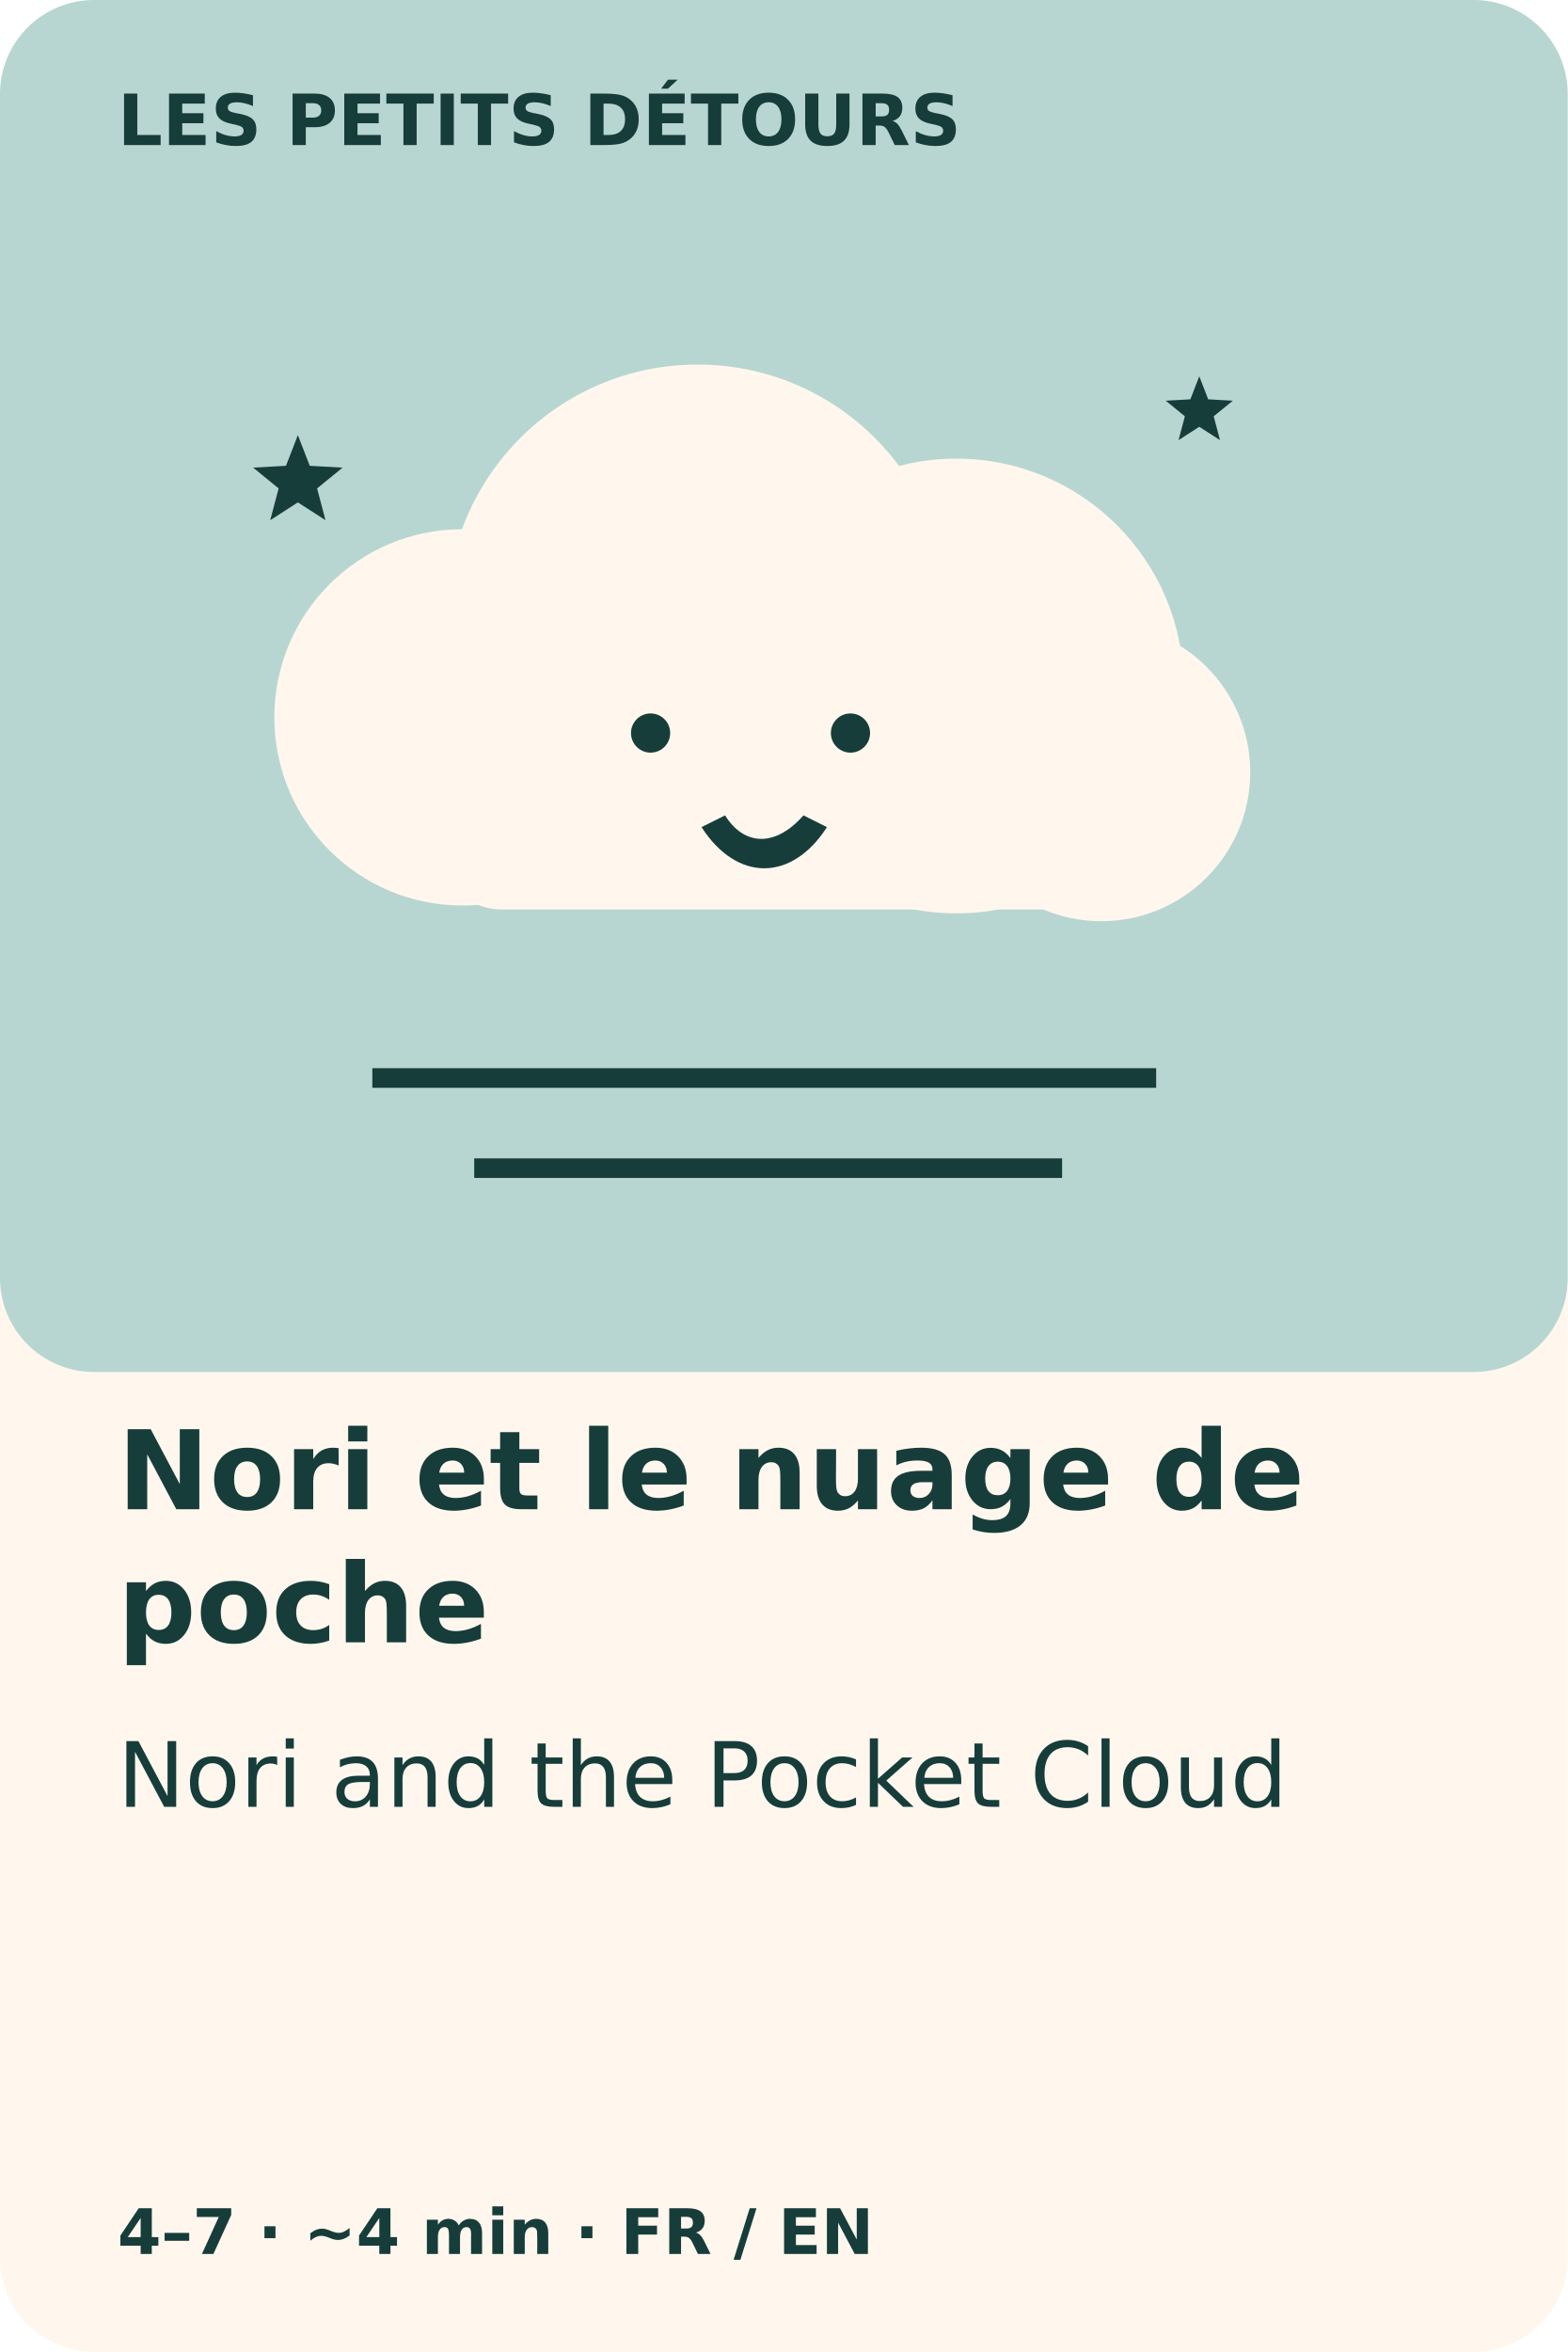
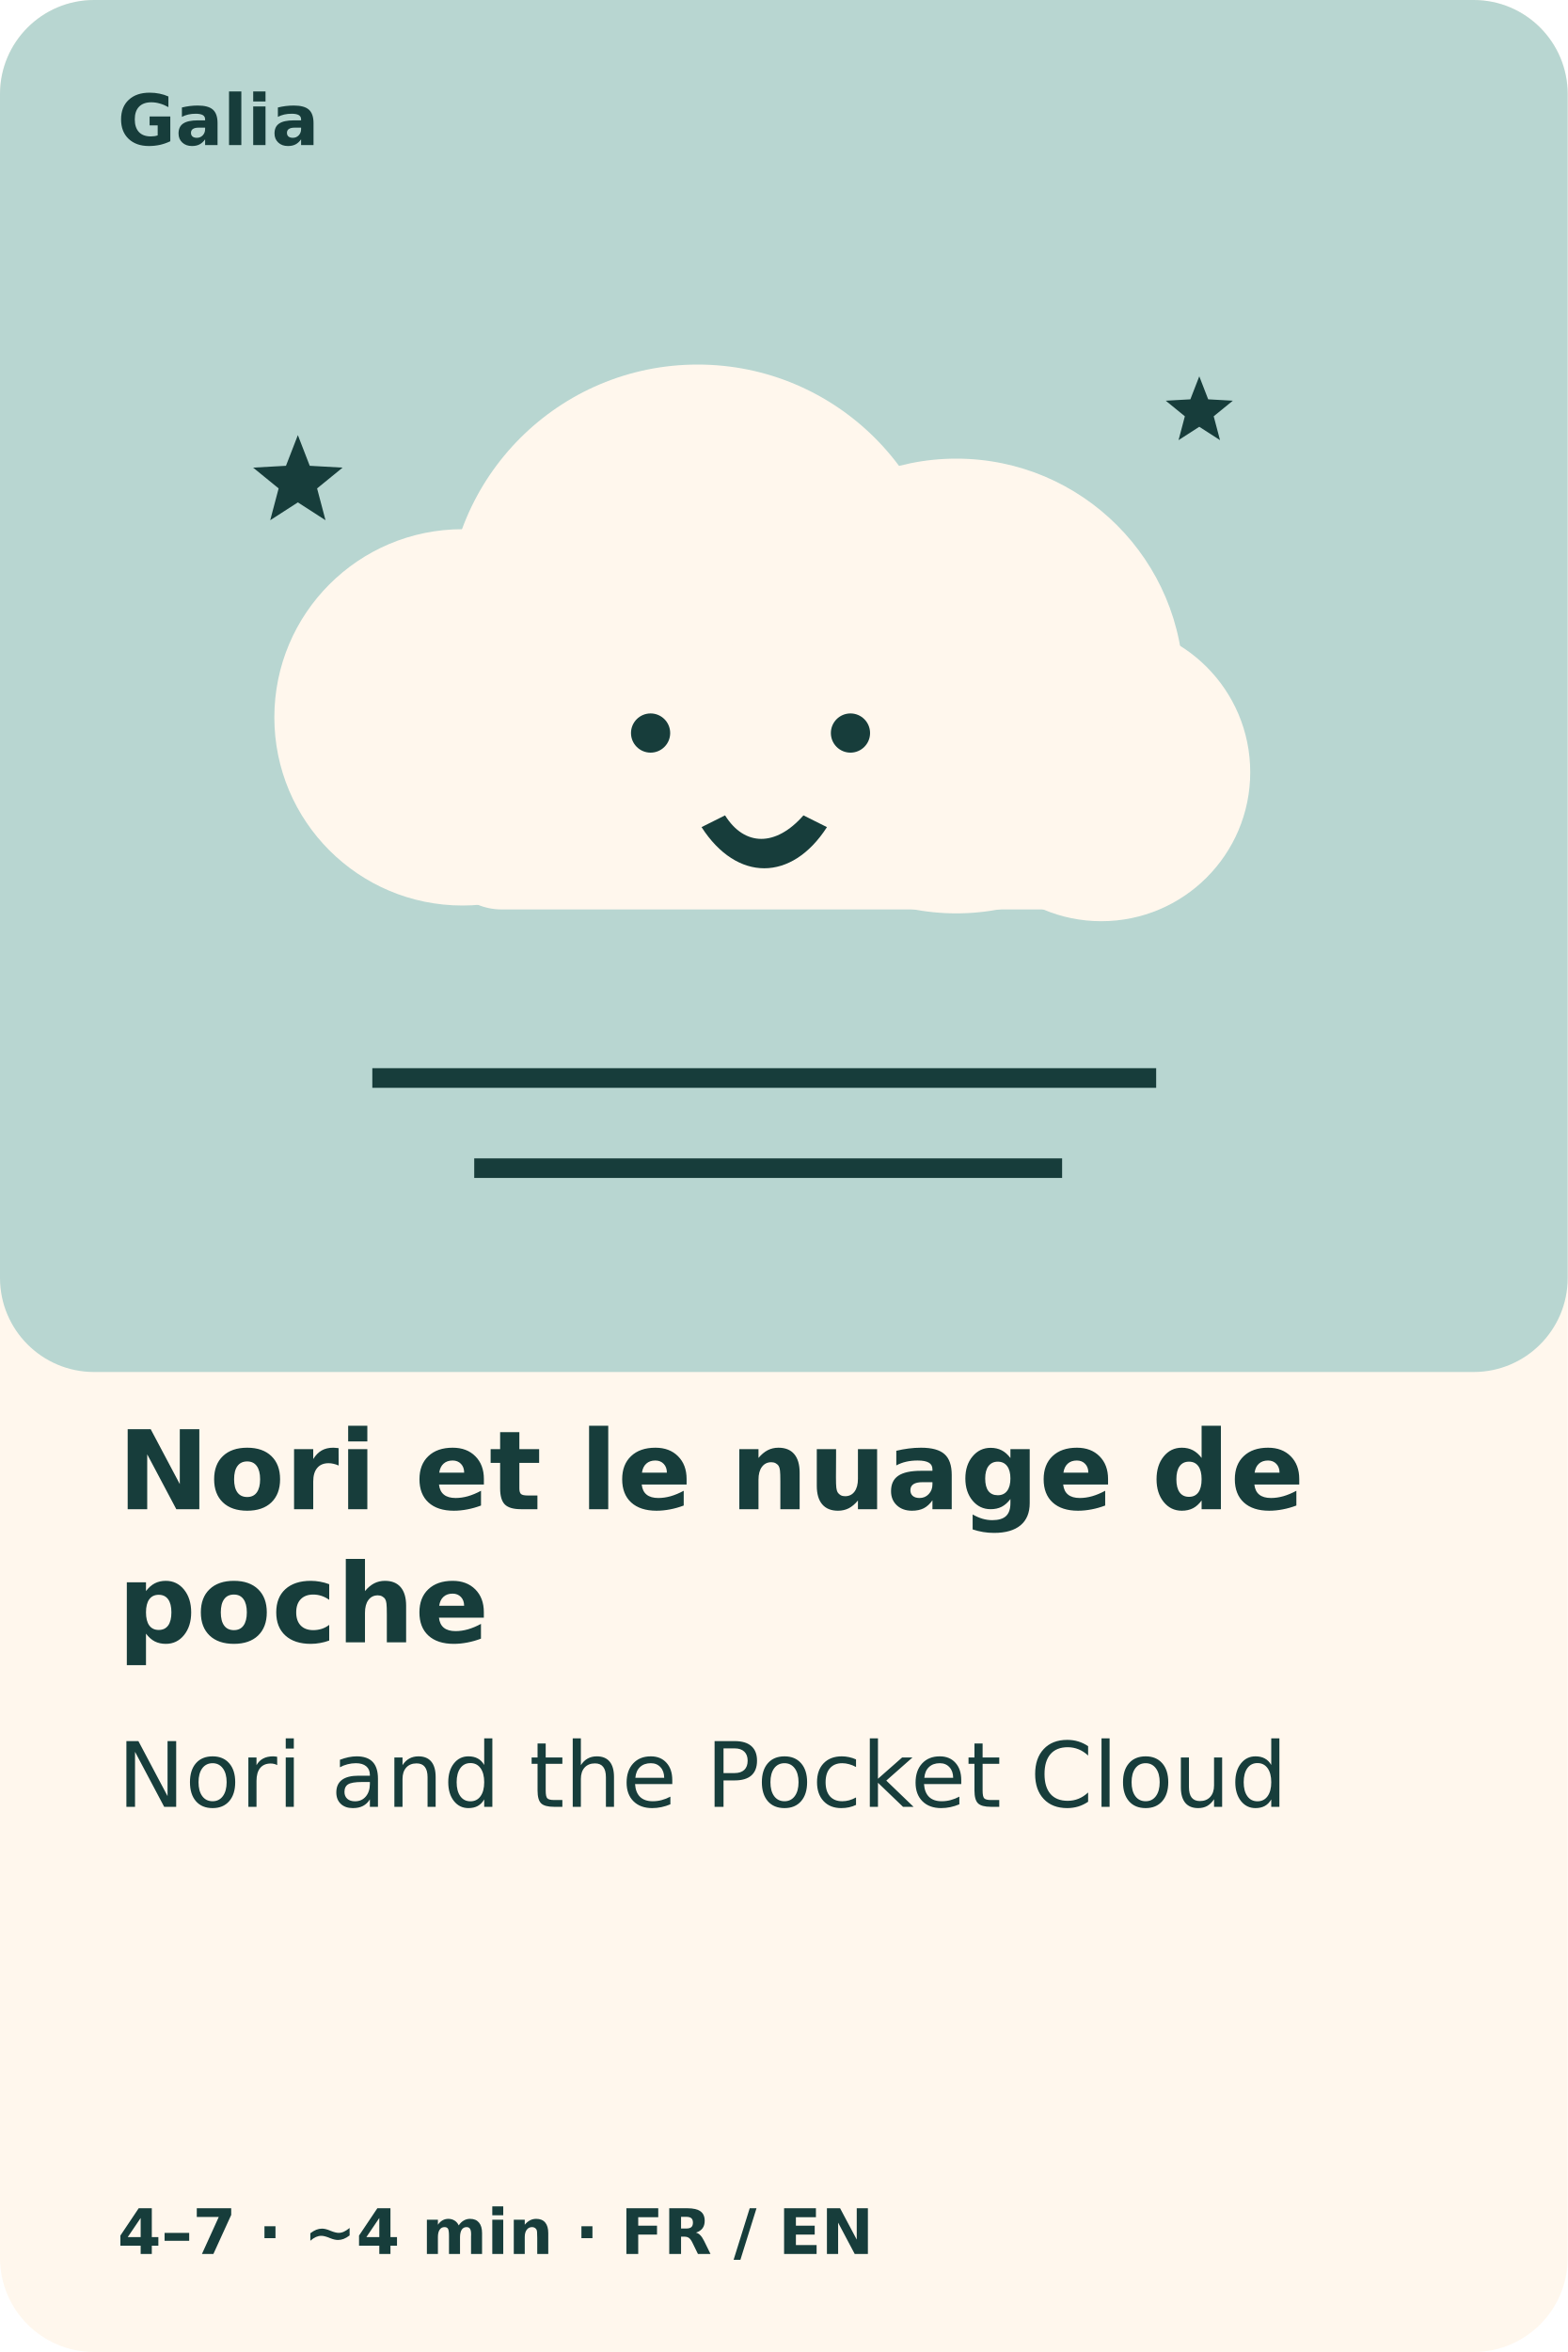
<svg xmlns="http://www.w3.org/2000/svg" width="400" height="600" preserveAspectRatio="xMinYMin meet" viewBox="0 0 400 600" version="1.0" fill-rule="evenodd">
  <clipPath id="clip">
    <rect x="0" y="0" width="400" height="600" />
  </clipPath>
  <g id="group" transform="scale(1,-1) translate(0,-600)" style="clip-path: url(#clip)">
    <g transform="">
      <rect x="0" y="0" width="400" height="600" rx="24" ry="24" style="stroke: none; stroke-linecap: butt; stroke-width: 1; fill: rgb(100%,97%,93%); fill-rule: evenodd;" />
      <rect x="0" y="250" width="400" height="350" rx="24" ry="24" style="stroke: none; stroke-linecap: butt; stroke-width: 1; fill: rgb(72%,84%,82%); fill-rule: evenodd;" />
-       <text x="30" y="563" style="font-family: DejaVu Sans, Arial, sans-serif; font-weight: bold; font-size: 18px;fill: rgb(9%,24%,23%); stroke:none;" transform="translate(0,1126) scale(1,-1)">LES PETITS DÉTOURS</text>
+       <text x="30" y="563" style="font-family: DejaVu Sans, Arial, sans-serif; font-weight: bold; font-size: 18px;fill: rgb(9%,24%,23%); stroke:none;" transform="translate(0,1126) scale(1,-1)">Galia</text>
      <circle cx="118" cy="417" r="48" style="stroke: none; stroke-linecap: butt; stroke-width: 1; fill: rgb(100%,97%,93%); fill-rule: evenodd;" />
      <circle cx="178" cy="443" r="64" style="stroke: none; stroke-linecap: butt; stroke-width: 1; fill: rgb(100%,97%,93%); fill-rule: evenodd;" />
      <circle cx="244" cy="425" r="58" style="stroke: none; stroke-linecap: butt; stroke-width: 1; fill: rgb(100%,97%,93%); fill-rule: evenodd;" />
      <circle cx="281" cy="403" r="38" style="stroke: none; stroke-linecap: butt; stroke-width: 1; fill: rgb(100%,97%,93%); fill-rule: evenodd;" />
      <rect x="112" y="368" width="173" height="56" rx="16" ry="16" style="stroke: none; stroke-linecap: butt; stroke-width: 1; fill: rgb(100%,97%,93%); fill-rule: evenodd;" />
      <circle cx="166" cy="413" r="5" style="stroke: none; stroke-linecap: butt; stroke-width: 1; fill: rgb(9%,24%,23%); fill-rule: evenodd;" />
      <circle cx="217" cy="413" r="5" style="stroke: none; stroke-linecap: butt; stroke-width: 1; fill: rgb(9%,24%,23%); fill-rule: evenodd;" />
      <path d="M 179 389 C 188 375 202 375 211 389 L 205 392 C 198 384 190 384 185 392 Z " style="stroke: none; stroke-linecap: butt; stroke-width: 1; fill: rgb(9%,24%,23%); fill-rule: evenodd;" />
      <path d="M 95,325 L 295,325 Z" style="stroke: rgb(9%,24%,23%); stroke-linecap: round; stroke-width: 5;" />
      <path d="M 121,302 L 271,302 Z" style="stroke: rgb(9%,24%,23%); stroke-linecap: round; stroke-width: 5;" />
      <polygon points="76 489, 72.967 481.175, 64.587 480.708, 71.093 475.406, 68.947 467.292, 76 471.84, 83.053 467.292, 80.907 475.406, 87.413 480.708, 79.033 481.175" style="stroke: none; stroke-linecap: butt; stroke-width: 1; fill: rgb(9%,24%,23%); fill-rule: evenodd;" />
      <polygon points="306 504, 303.725 498.131, 297.44 497.781, 302.319 493.804, 300.71 487.719, 306 491.13, 311.29 487.719, 309.681 493.804, 314.56 497.781, 308.275 498.131" style="stroke: none; stroke-linecap: butt; stroke-width: 1; fill: rgb(9%,24%,23%); fill-rule: evenodd;" />
      <text x="30" y="215" style="font-family: DejaVu Sans, Arial, sans-serif; font-weight: bold; font-size: 28px;fill: rgb(9%,24%,23%); stroke:none;" transform="translate(0,430) scale(1,-1)">Nori et le nuage de</text>
      <text x="30" y="181.96" style="font-family: DejaVu Sans, Arial, sans-serif; font-weight: bold; font-size: 28px;fill: rgb(9%,24%,23%); stroke:none;" transform="translate(0,363) scale(1,-1)">poche</text>
      <text x="30" y="139.92" style="font-family: DejaVu Sans, Arial, sans-serif; font-size: 23px;fill: rgb(9%,24%,23%); stroke:none;" transform="translate(0,279) scale(1,-1)">Nori and the Pocket Cloud</text>
      <text x="30" y="25" style="font-family: DejaVu Sans, Arial, sans-serif; font-weight: bold; font-size: 16px;fill: rgb(9%,24%,23%); stroke:none;" transform="translate(0,50) scale(1,-1)">4–7 · ~4 min · FR / EN</text>
    </g>
  </g>
</svg>
